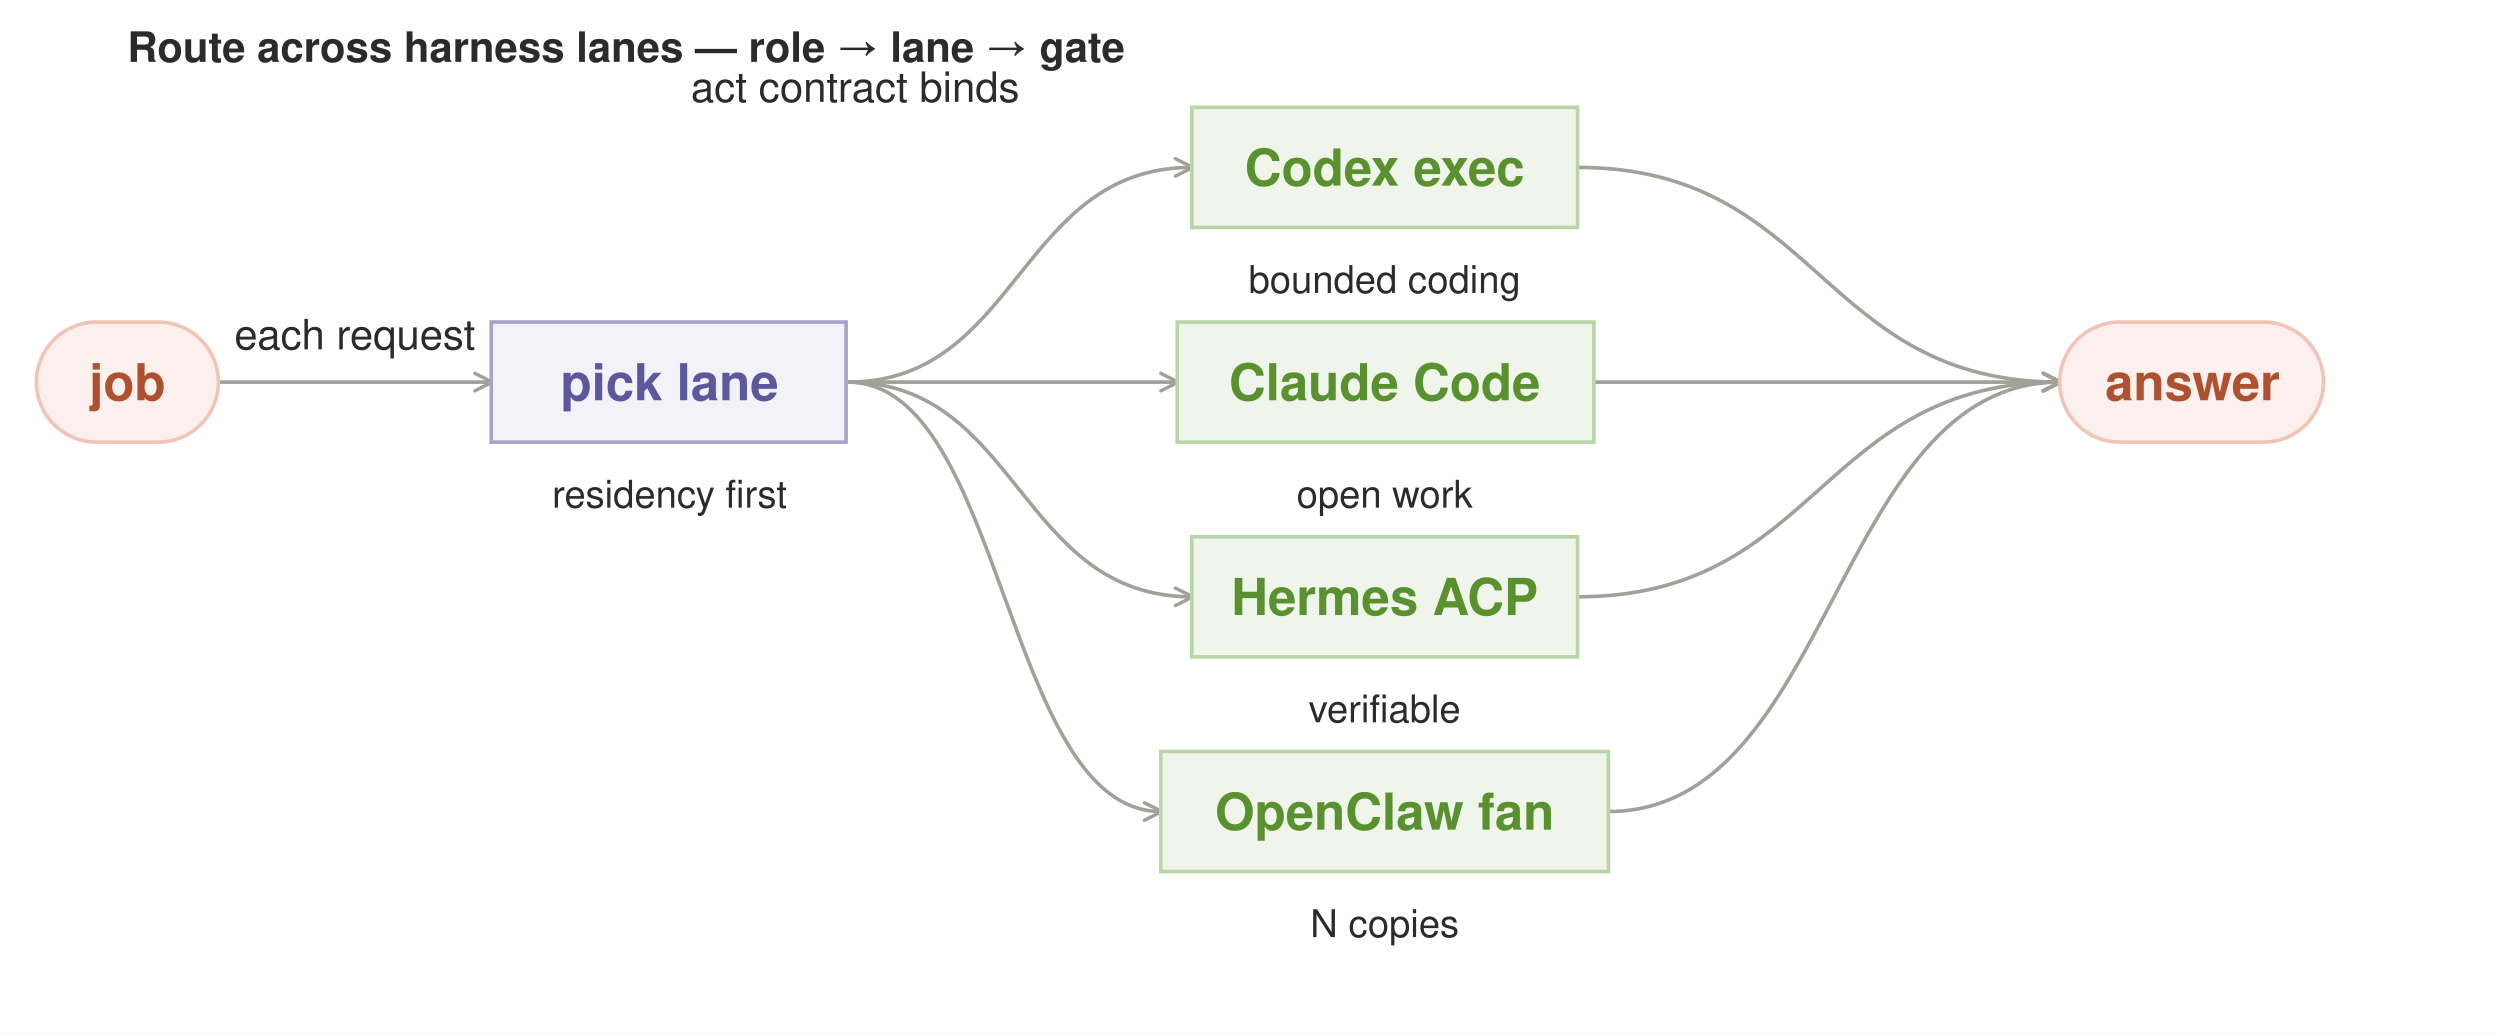
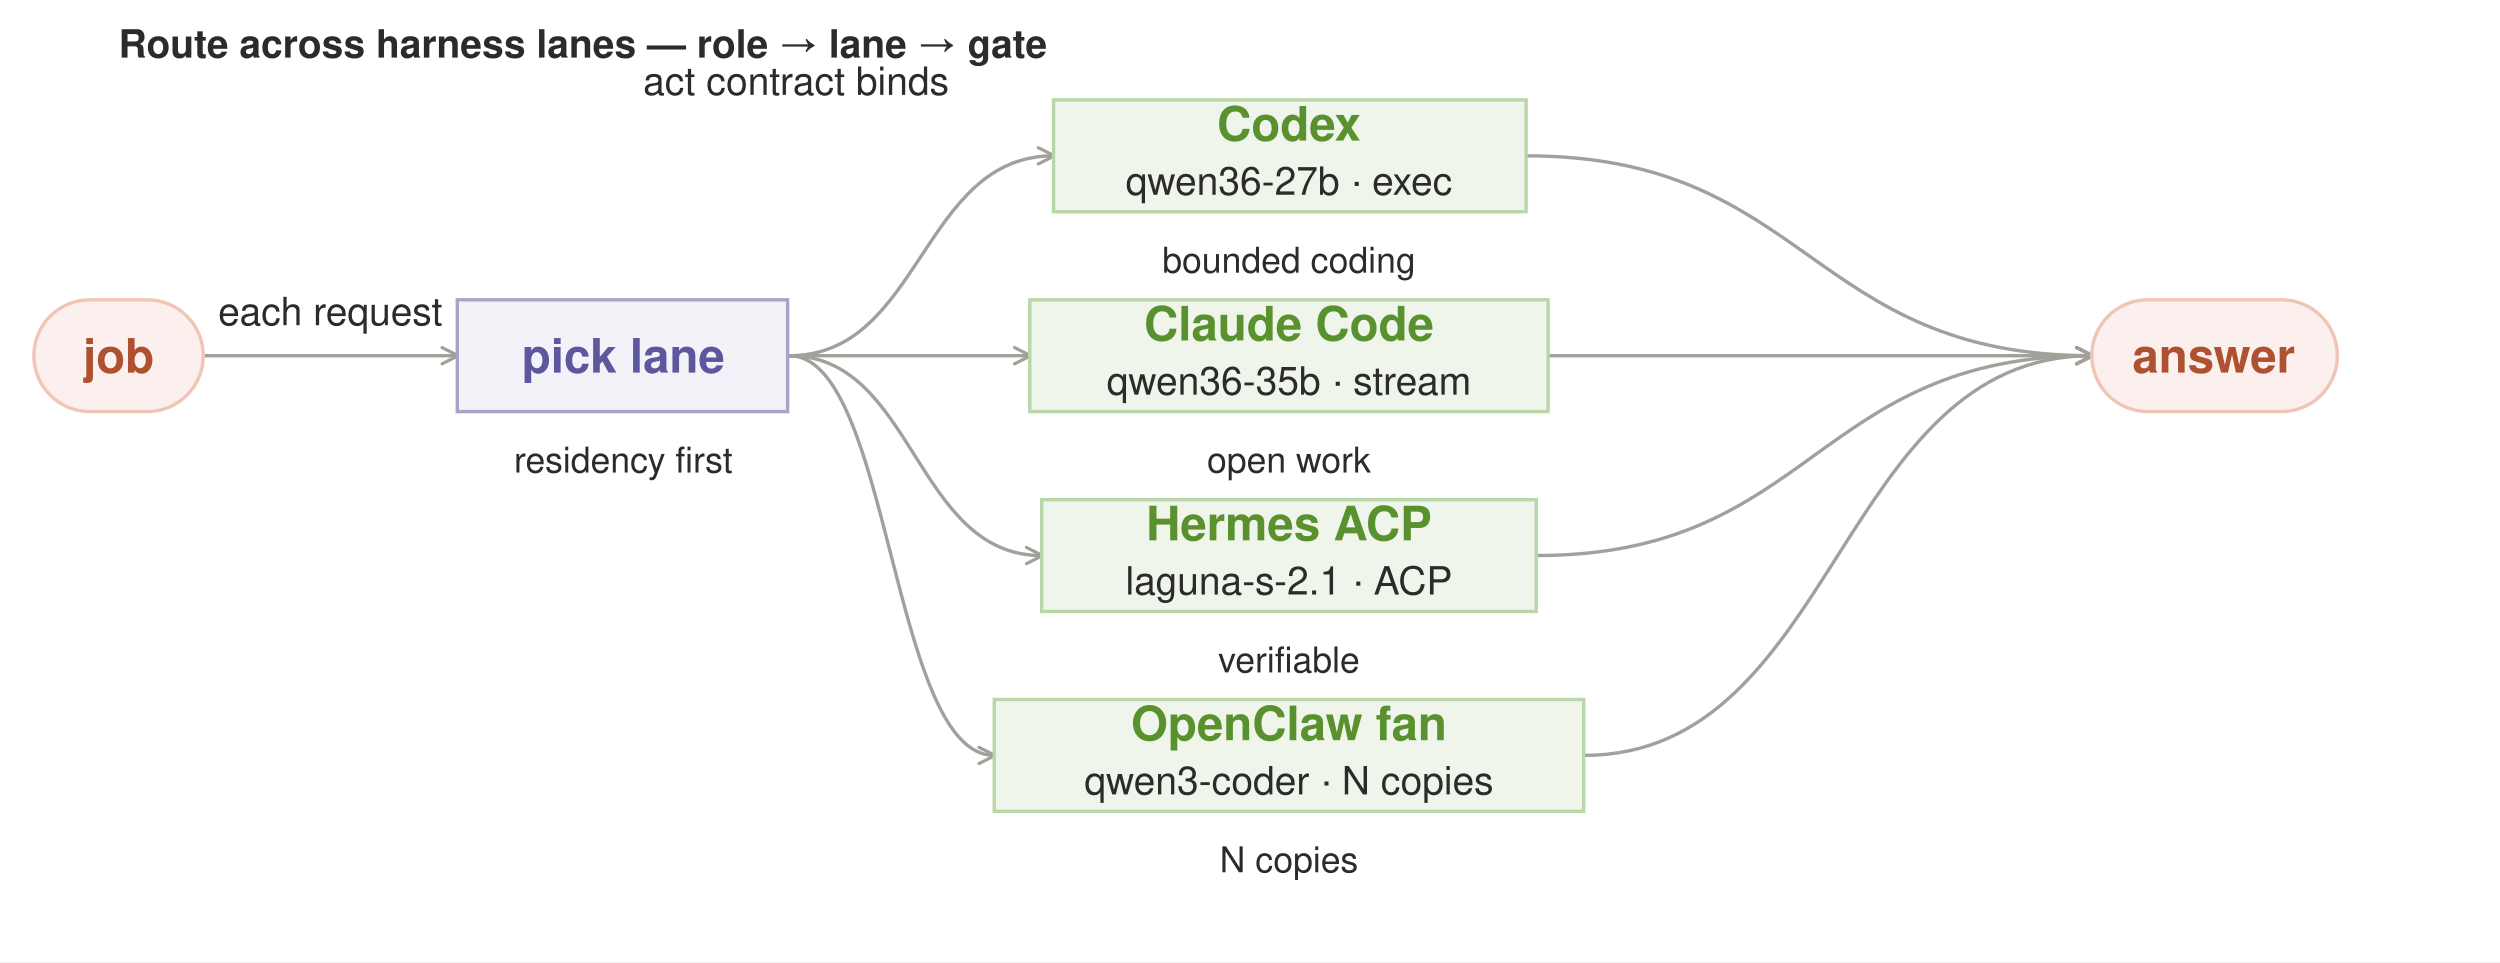
- <svg xmlns="http://www.w3.org/2000/svg" viewBox="0 0 1374 568" font-family="Avenir Next, Nunito, Segoe UI, Helvetica, Arial, sans-serif">
+ <svg xmlns="http://www.w3.org/2000/svg" viewBox="0 0 1476 568" font-family="Avenir Next, Nunito, Segoe UI, Helvetica, Arial, sans-serif">
  <defs>
    <marker id="ha" markerWidth="13.3" markerHeight="13.3" refX="11" refY="7.0" orient="auto" markerUnits="userSpaceOnUse">
      <path d="M2 2.2 L11.5 7.0 L2 11.8" fill="none" stroke="#a1a099" stroke-width="1.9" stroke-linecap="round" stroke-linejoin="round" />
    </marker>
    <marker id="Ha" markerWidth="18.1" markerHeight="18.1" refX="15" refY="9.5" orient="auto" markerUnits="userSpaceOnUse">
      <path d="M2 3.0 L15.6 9.5 L2 16.0" fill="none" stroke="#a1a099" stroke-width="3.0" stroke-linecap="round" stroke-linejoin="round" />
    </marker>
    <marker id="hg" markerWidth="13.3" markerHeight="13.3" refX="11" refY="7.0" orient="auto" markerUnits="userSpaceOnUse">
      <path d="M2 2.2 L11.5 7.0 L2 11.8" fill="none" stroke="#5a912f" stroke-width="1.9" stroke-linecap="round" stroke-linejoin="round" />
    </marker>
    <marker id="Hg" markerWidth="18.1" markerHeight="18.1" refX="15" refY="9.5" orient="auto" markerUnits="userSpaceOnUse">
      <path d="M2 3.0 L15.6 9.5 L2 16.0" fill="none" stroke="#5a912f" stroke-width="3.0" stroke-linecap="round" stroke-linejoin="round" />
    </marker>
    <marker id="hp" markerWidth="13.3" markerHeight="13.3" refX="11" refY="7.0" orient="auto" markerUnits="userSpaceOnUse">
      <path d="M2 2.2 L11.5 7.0 L2 11.8" fill="none" stroke="#5d579d" stroke-width="1.9" stroke-linecap="round" stroke-linejoin="round" />
    </marker>
    <marker id="Hp" markerWidth="18.1" markerHeight="18.1" refX="15" refY="9.5" orient="auto" markerUnits="userSpaceOnUse">
      <path d="M2 3.0 L15.6 9.5 L2 16.0" fill="none" stroke="#5d579d" stroke-width="3.0" stroke-linecap="round" stroke-linejoin="round" />
    </marker>
    <marker id="hc" markerWidth="13.3" markerHeight="13.3" refX="11" refY="7.0" orient="auto" markerUnits="userSpaceOnUse">
      <path d="M2 2.2 L11.5 7.0 L2 11.8" fill="none" stroke="#ad5130" stroke-width="1.9" stroke-linecap="round" stroke-linejoin="round" />
    </marker>
    <marker id="Hc" markerWidth="18.1" markerHeight="18.1" refX="15" refY="9.5" orient="auto" markerUnits="userSpaceOnUse">
      <path d="M2 3.0 L15.6 9.5 L2 16.0" fill="none" stroke="#ad5130" stroke-width="3.0" stroke-linecap="round" stroke-linejoin="round" />
    </marker>
    <marker id="hk" markerWidth="13.3" markerHeight="13.3" refX="11" refY="7.0" orient="auto" markerUnits="userSpaceOnUse">
      <path d="M2 2.2 L11.5 7.0 L2 11.8" fill="none" stroke="#2b2b29" stroke-width="1.9" stroke-linecap="round" stroke-linejoin="round" />
    </marker>
    <marker id="Hk" markerWidth="18.1" markerHeight="18.1" refX="15" refY="9.5" orient="auto" markerUnits="userSpaceOnUse">
      <path d="M2 3.0 L15.6 9.5 L2 16.0" fill="none" stroke="#2b2b29" stroke-width="3.0" stroke-linecap="round" stroke-linejoin="round" />
    </marker>
  </defs>
-   <rect width="1374" height="568" fill="#fff" />
+   <rect width="1476" height="568" fill="#fff" />
  <text x="70" y="34" text-anchor="start" fill="#2b2b29" font-size="23" font-weight="700">Route across harness lanes — role → lane → gate</text>
  <text x="195" y="192" text-anchor="middle" fill="#2b2b29" font-size="23">each request</text>
  <text x="470" y="56" text-anchor="middle" fill="#2b2b29" font-size="23">act contract binds</text>
  <path d="M 120 210 C 195 210, 195 210, 270 210" fill="none" stroke="#a1a099" stroke-width="2" marker-end="url(#ha)" />
-   <path d="M 466 210 C 560 210, 560 92, 655 92" fill="none" stroke="#a1a099" stroke-width="2" marker-end="url(#ha)" />
-   <path d="M 466 210 C 556 210, 556 210, 647 210" fill="none" stroke="#a1a099" stroke-width="2" marker-end="url(#ha)" />
-   <path d="M 466 210 C 560 210, 560 328, 655 328" fill="none" stroke="#a1a099" stroke-width="2" marker-end="url(#ha)" />
-   <path d="M 466 210 C 552 210, 552 446, 638 446" fill="none" stroke="#a1a099" stroke-width="2" marker-end="url(#ha)" />
-   <path d="M 867 92 C 1000 92, 1000 210, 1132 210" fill="none" stroke="#a1a099" stroke-width="2" marker-end="url(#ha)" />
-   <path d="M 876 210 C 1004 210, 1004 210, 1132 210" fill="none" stroke="#a1a099" stroke-width="2" marker-end="url(#ha)" />
-   <path d="M 867 328 C 1000 328, 1000 210, 1132 210" fill="none" stroke="#a1a099" stroke-width="2" marker-end="url(#ha)" />
-   <path d="M 884 446 C 1008 446, 1008 210, 1132 210" fill="none" stroke="#a1a099" stroke-width="2" marker-end="url(#ha)" />
+   <path d="M 466 210 C 544 210, 544 92, 622 92" fill="none" stroke="#a1a099" stroke-width="2" marker-end="url(#ha)" />
+   <path d="M 466 210 C 537 210, 537 210, 608 210" fill="none" stroke="#a1a099" stroke-width="2" marker-end="url(#ha)" />
+   <path d="M 466 210 C 540 210, 540 328, 615 328" fill="none" stroke="#a1a099" stroke-width="2" marker-end="url(#ha)" />
+   <path d="M 466 210 C 526 210, 526 446, 587 446" fill="none" stroke="#a1a099" stroke-width="2" marker-end="url(#ha)" />
+   <path d="M 901 92 C 1068 92, 1068 210, 1235 210" fill="none" stroke="#a1a099" stroke-width="2" marker-end="url(#ha)" />
+   <path d="M 914 210 C 1074 210, 1074 210, 1235 210" fill="none" stroke="#a1a099" stroke-width="2" marker-end="url(#ha)" />
+   <path d="M 907 328 C 1071 328, 1071 210, 1235 210" fill="none" stroke="#a1a099" stroke-width="2" marker-end="url(#ha)" />
+   <path d="M 935 446 C 1085 446, 1085 210, 1235 210" fill="none" stroke="#a1a099" stroke-width="2" marker-end="url(#ha)" />
  <rect x="20" y="177" width="100" height="66" rx="33" fill="#fbf0ed" stroke="#f0c5b6" stroke-width="2" />
  <text x="70" y="220" text-anchor="middle" fill="#ad5130" font-size="28" font-weight="600">job</text>
  <rect x="270" y="177" width="195" height="66" rx="0" fill="#f3f2f9" stroke="#a9a3c9" stroke-width="2" />
  <text x="368" y="220" text-anchor="middle" fill="#5d579d" font-size="28" font-weight="600">pick lane</text>
  <text x="368" y="279" text-anchor="middle" fill="#2b2b29" font-size="21">residency first</text>
-   <rect x="655" y="59" width="212" height="66" rx="0" fill="#eff5ea" stroke="#b8d7a6" stroke-width="2" />
-   <text x="761" y="102" text-anchor="middle" fill="#5a912f" font-size="28" font-weight="600">Codex exec</text>
+   <rect x="622" y="59" width="279" height="66" rx="0" fill="#eff5ea" stroke="#b8d7a6" stroke-width="2" />
+   <text x="761" y="83" text-anchor="middle" fill="#5a912f" font-size="28" font-weight="600">Codex</text>
+   <text x="761" y="115" text-anchor="middle" fill="#2b2b29" font-size="23">qwen36-27b · exec</text>
  <text x="761" y="161" text-anchor="middle" fill="#2b2b29" font-size="21">bounded coding</text>
-   <rect x="647" y="177" width="229" height="66" rx="0" fill="#eff5ea" stroke="#b8d7a6" stroke-width="2" />
-   <text x="761" y="220" text-anchor="middle" fill="#5a912f" font-size="28" font-weight="600">Claude Code</text>
+   <rect x="608" y="177" width="306" height="66" rx="0" fill="#eff5ea" stroke="#b8d7a6" stroke-width="2" />
+   <text x="761" y="201" text-anchor="middle" fill="#5a912f" font-size="28" font-weight="600">Claude Code</text>
+   <text x="761" y="233" text-anchor="middle" fill="#2b2b29" font-size="23">qwen36-35b · stream</text>
  <text x="761" y="279" text-anchor="middle" fill="#2b2b29" font-size="21">open work</text>
-   <rect x="655" y="295" width="212" height="66" rx="0" fill="#eff5ea" stroke="#b8d7a6" stroke-width="2" />
-   <text x="761" y="338" text-anchor="middle" fill="#5a912f" font-size="28" font-weight="600">Hermes ACP</text>
+   <rect x="615" y="295" width="292" height="66" rx="0" fill="#eff5ea" stroke="#b8d7a6" stroke-width="2" />
+   <text x="761" y="319" text-anchor="middle" fill="#5a912f" font-size="28" font-weight="600">Hermes ACP</text>
+   <text x="761" y="351" text-anchor="middle" fill="#2b2b29" font-size="23">laguna-s-2.1 · ACP</text>
  <text x="761" y="397" text-anchor="middle" fill="#2b2b29" font-size="21">verifiable</text>
-   <rect x="638" y="413" width="246" height="66" rx="0" fill="#eff5ea" stroke="#b8d7a6" stroke-width="2" />
-   <text x="761" y="456" text-anchor="middle" fill="#5a912f" font-size="28" font-weight="600">OpenClaw fan</text>
+   <rect x="587" y="413" width="348" height="66" rx="0" fill="#eff5ea" stroke="#b8d7a6" stroke-width="2" />
+   <text x="761" y="437" text-anchor="middle" fill="#5a912f" font-size="28" font-weight="600">OpenClaw fan</text>
+   <text x="761" y="469" text-anchor="middle" fill="#2b2b29" font-size="23">qwen3-coder · N copies</text>
  <text x="761" y="515" text-anchor="middle" fill="#2b2b29" font-size="21">N copies</text>
-   <rect x="1132" y="177" width="145" height="66" rx="33" fill="#fbf0ed" stroke="#f0c5b6" stroke-width="2" />
-   <text x="1205" y="220" text-anchor="middle" fill="#ad5130" font-size="28" font-weight="600">answer</text>
+   <rect x="1235" y="177" width="145" height="66" rx="33" fill="#fbf0ed" stroke="#f0c5b6" stroke-width="2" />
+   <text x="1307" y="220" text-anchor="middle" fill="#ad5130" font-size="28" font-weight="600">answer</text>
</svg>
